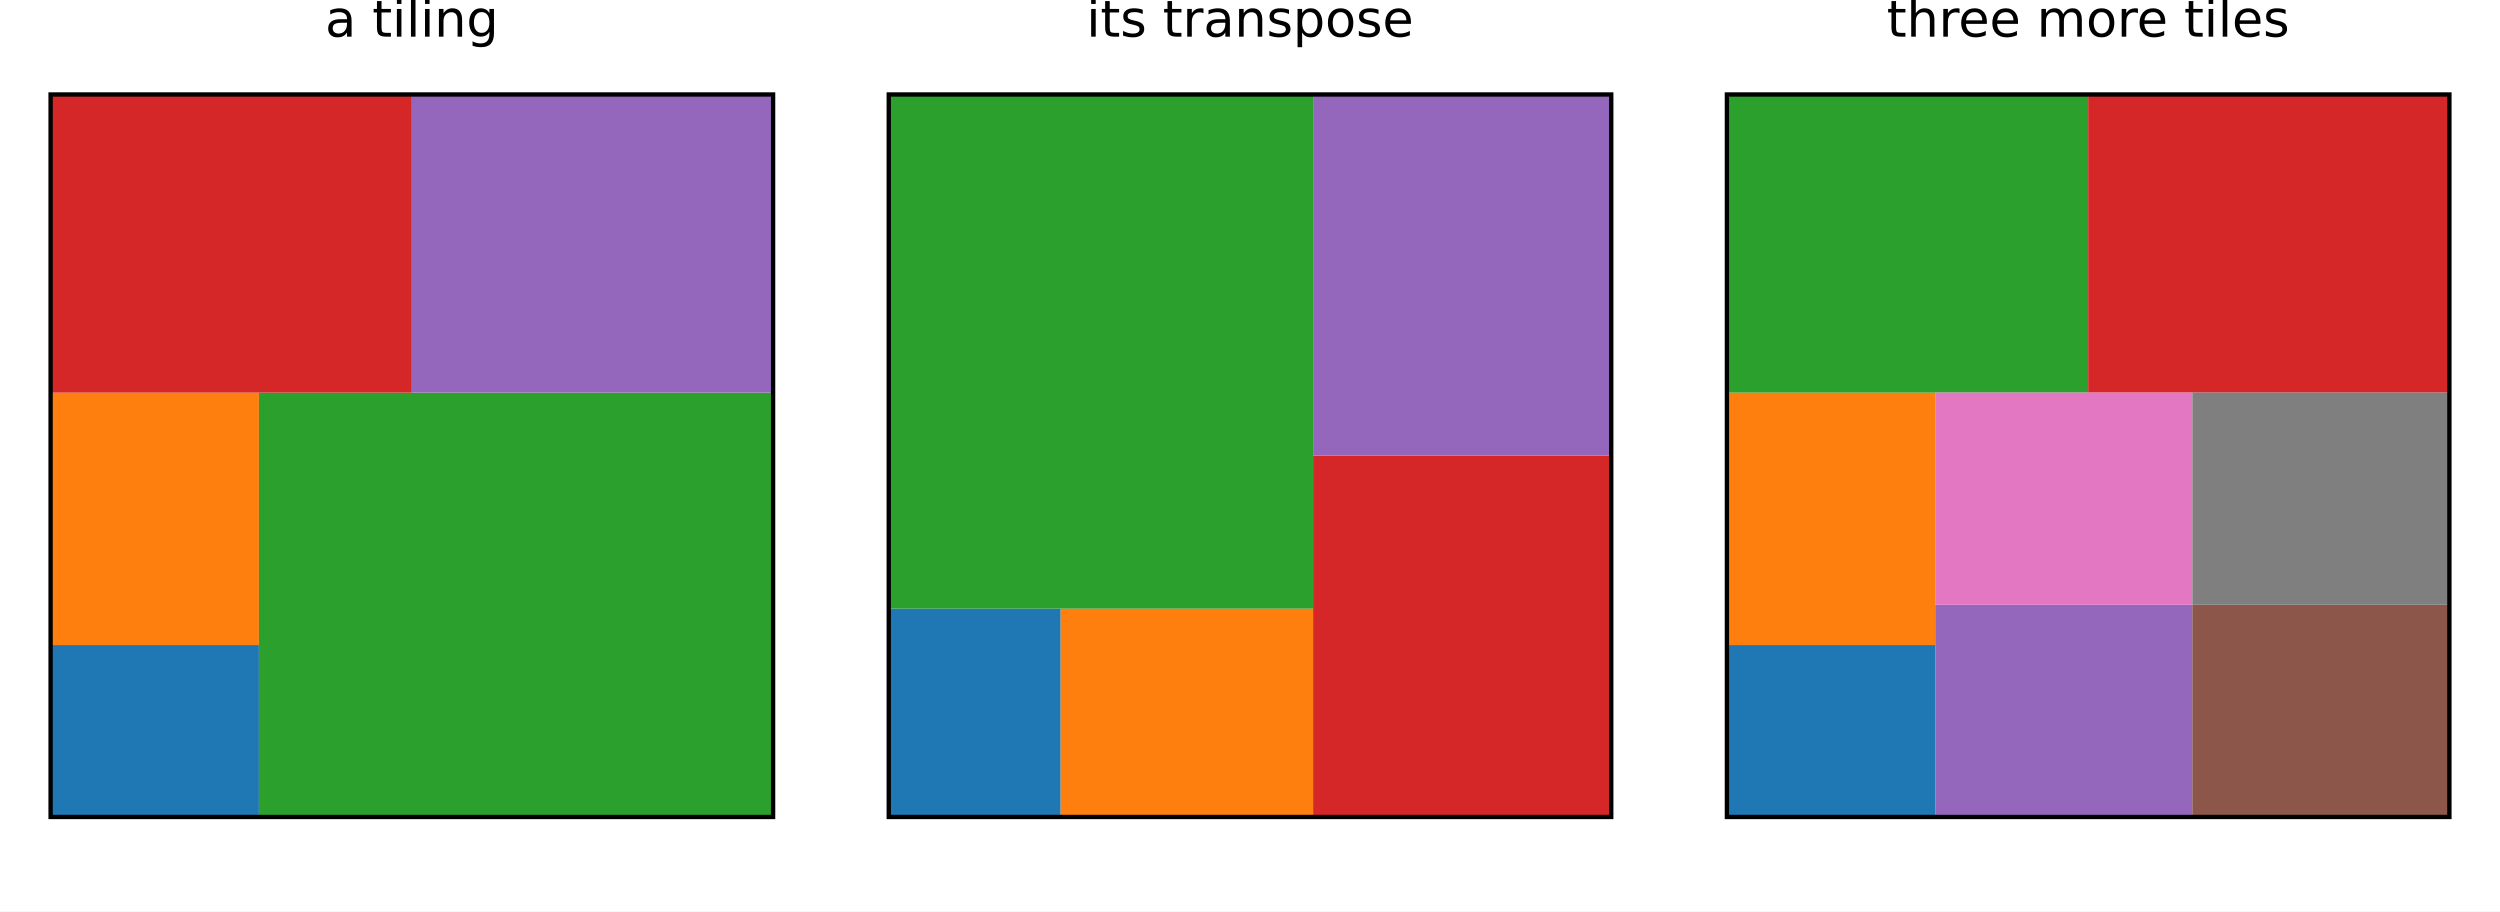
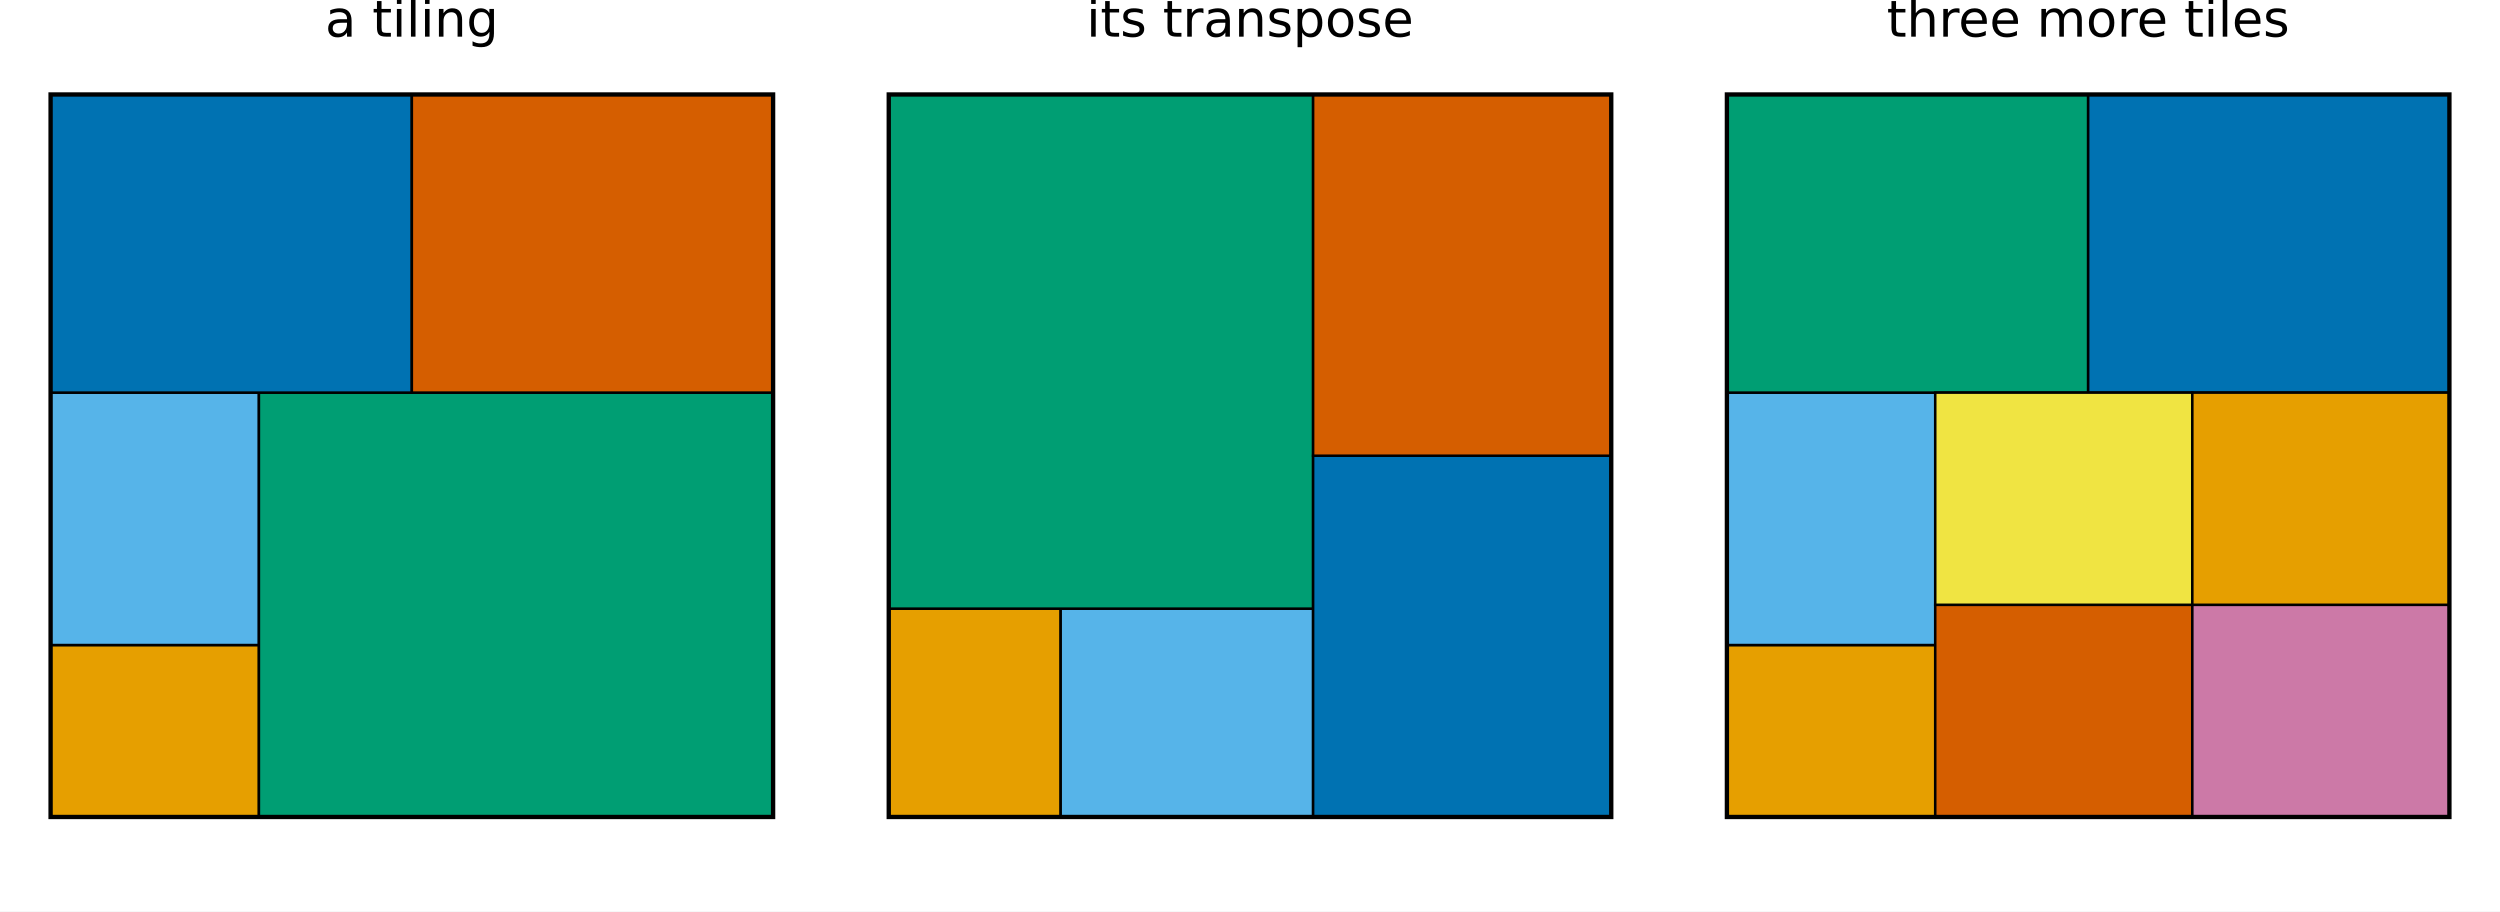
<svg xmlns="http://www.w3.org/2000/svg" xmlns:xlink="http://www.w3.org/1999/xlink" width="345.6pt" height="126pt" viewBox="0 0 345.6 126" version="1.1">
  <defs>
    <style type="text/css">*{stroke-linejoin: round; stroke-linecap: butt}</style>
  </defs>
  <g id="figure_1">
    <g id="patch_1">
      <path d="M 0 126  L 345.6 126  L 345.6 0  L 0 0  z " style="fill: #ffffff" />
    </g>
    <g id="axes_1">
      <g id="patch_2">
-         <path d="M 6.994 112.939  L 35.793 112.939  L 35.793 89.171  L 6.994 89.171  z " clip-path="url(#p21db9b1efa)" style="fill: #1f77b4" />
+         <path d="M 6.994 112.939  L 35.793 112.939  L 35.793 89.171  L 6.994 89.171  z " clip-path="url(#p14bbc3849d)" style="fill: #e69f00; stroke: #000000; stroke-width: 0.35; stroke-linejoin: miter" />
      </g>
      <g id="patch_3">
-         <path d="M 6.994 89.171  L 35.793 89.171  L 35.793 54.276  L 6.994 54.276  z " clip-path="url(#p21db9b1efa)" style="fill: #ff7f0e" />
+         <path d="M 6.994 89.171  L 35.793 89.171  L 35.793 54.276  L 6.994 54.276  z " clip-path="url(#p14bbc3849d)" style="fill: #56b4e9; stroke: #000000; stroke-width: 0.35; stroke-linejoin: miter" />
      </g>
      <g id="patch_4">
-         <path d="M 35.793 112.939  L 106.873 112.939  L 106.873 54.276  L 35.793 54.276  z " clip-path="url(#p21db9b1efa)" style="fill: #2ca02c" />
+         <path d="M 35.793 112.939  L 106.873 112.939  L 106.873 54.276  L 35.793 54.276  z " clip-path="url(#p14bbc3849d)" style="fill: #009e73; stroke: #000000; stroke-width: 0.35; stroke-linejoin: miter" />
      </g>
      <g id="patch_5">
-         <path d="M 6.994 54.276  L 56.933 54.276  L 56.933 13.061  L 6.994 13.061  z " clip-path="url(#p21db9b1efa)" style="fill: #d62728" />
+         <path d="M 6.994 54.276  L 56.933 54.276  L 56.933 13.061  L 6.994 13.061  z " clip-path="url(#p14bbc3849d)" style="fill: #0072b2; stroke: #000000; stroke-width: 0.35; stroke-linejoin: miter" />
      </g>
      <g id="patch_6">
-         <path d="M 56.933 54.276  L 106.873 54.276  L 106.873 13.061  L 56.933 13.061  z " clip-path="url(#p21db9b1efa)" style="fill: #9467bd" />
+         <path d="M 56.933 54.276  L 106.873 54.276  L 106.873 13.061  L 56.933 13.061  z " clip-path="url(#p14bbc3849d)" style="fill: #d55e00; stroke: #000000; stroke-width: 0.35; stroke-linejoin: miter" />
      </g>
      <g id="patch_7">
-         <path d="M 6.994 112.939  L 106.873 112.939  L 106.873 13.061  L 6.994 13.061  L 6.994 112.939  z " clip-path="url(#p21db9b1efa)" style="fill: none; stroke: #000000; stroke-width: 0.6; stroke-linejoin: miter" />
+         <path d="M 6.994 112.939  L 106.873 112.939  L 106.873 13.061  L 6.994 13.061  L 6.994 112.939  z " clip-path="url(#p14bbc3849d)" style="fill: none; stroke: #000000; stroke-width: 0.6; stroke-linejoin: miter" />
      </g>
      <g id="text_1">
        <g transform="translate(44.94693 5.066667) scale(0.07 -0.07)">
          <defs>
            <path id="DejaVuSans-61" d="M 2194 1759  Q 1497 1759 1228 1600  Q 959 1441 959 1056  Q 959 750 1161 570  Q 1363 391 1709 391  Q 2188 391 2477 730  Q 2766 1069 2766 1631  L 2766 1759  L 2194 1759  z M 3341 1997  L 3341 0  L 2766 0  L 2766 531  Q 2569 213 2275 61  Q 1981 -91 1556 -91  Q 1019 -91 701 211  Q 384 513 384 1019  Q 384 1609 779 1909  Q 1175 2209 1959 2209  L 2766 2209  L 2766 2266  Q 2766 2663 2505 2880  Q 2244 3097 1772 3097  Q 1472 3097 1187 3025  Q 903 2953 641 2809  L 641 3341  Q 956 3463 1253 3523  Q 1550 3584 1831 3584  Q 2591 3584 2966 3190  Q 3341 2797 3341 1997  z " transform="scale(0.015625)" />
            <path id="DejaVuSans-20" transform="scale(0.015625)" />
            <path id="DejaVuSans-74" d="M 1172 4494  L 1172 3500  L 2356 3500  L 2356 3053  L 1172 3053  L 1172 1153  Q 1172 725 1289 603  Q 1406 481 1766 481  L 2356 481  L 2356 0  L 1766 0  Q 1100 0 847 248  Q 594 497 594 1153  L 594 3053  L 172 3053  L 172 3500  L 594 3500  L 594 4494  L 1172 4494  z " transform="scale(0.015625)" />
            <path id="DejaVuSans-69" d="M 603 3500  L 1178 3500  L 1178 0  L 603 0  L 603 3500  z M 603 4863  L 1178 4863  L 1178 4134  L 603 4134  L 603 4863  z " transform="scale(0.015625)" />
            <path id="DejaVuSans-6c" d="M 603 4863  L 1178 4863  L 1178 0  L 603 0  L 603 4863  z " transform="scale(0.015625)" />
            <path id="DejaVuSans-6e" d="M 3513 2113  L 3513 0  L 2938 0  L 2938 2094  Q 2938 2591 2744 2837  Q 2550 3084 2163 3084  Q 1697 3084 1428 2787  Q 1159 2491 1159 1978  L 1159 0  L 581 0  L 581 3500  L 1159 3500  L 1159 2956  Q 1366 3272 1645 3428  Q 1925 3584 2291 3584  Q 2894 3584 3203 3211  Q 3513 2838 3513 2113  z " transform="scale(0.015625)" />
            <path id="DejaVuSans-67" d="M 2906 1791  Q 2906 2416 2648 2759  Q 2391 3103 1925 3103  Q 1463 3103 1205 2759  Q 947 2416 947 1791  Q 947 1169 1205 825  Q 1463 481 1925 481  Q 2391 481 2648 825  Q 2906 1169 2906 1791  z M 3481 434  Q 3481 -459 3084 -895  Q 2688 -1331 1869 -1331  Q 1566 -1331 1297 -1286  Q 1028 -1241 775 -1147  L 775 -588  Q 1028 -725 1275 -790  Q 1522 -856 1778 -856  Q 2344 -856 2625 -561  Q 2906 -266 2906 331  L 2906 616  Q 2728 306 2450 153  Q 2172 0 1784 0  Q 1141 0 747 490  Q 353 981 353 1791  Q 353 2603 747 3093  Q 1141 3584 1784 3584  Q 2172 3584 2450 3431  Q 2728 3278 2906 2969  L 2906 3500  L 3481 3500  L 3481 434  z " transform="scale(0.015625)" />
          </defs>
          <use xlink:href="#DejaVuSans-61" />
          <use xlink:href="#DejaVuSans-20" transform="translate(61.2793 0)" />
          <use xlink:href="#DejaVuSans-74" transform="translate(93.06641 0)" />
          <use xlink:href="#DejaVuSans-69" transform="translate(132.2754 0)" />
          <use xlink:href="#DejaVuSans-6c" transform="translate(160.0586 0)" />
          <use xlink:href="#DejaVuSans-69" transform="translate(187.8418 0)" />
          <use xlink:href="#DejaVuSans-6e" transform="translate(215.625 0)" />
          <use xlink:href="#DejaVuSans-67" transform="translate(279.0039 0)" />
        </g>
      </g>
    </g>
    <g id="axes_2">
      <g id="patch_8">
-         <path d="M 122.861 112.939  L 146.629 112.939  L 146.629 84.14  L 122.861 84.14  z " clip-path="url(#p9ad7eeb12b)" style="fill: #1f77b4" />
+         <path d="M 122.861 112.939  L 146.629 112.939  L 146.629 84.14  L 122.861 84.14  z " clip-path="url(#pc693a7fa66)" style="fill: #e69f00; stroke: #000000; stroke-width: 0.35; stroke-linejoin: miter" />
      </g>
      <g id="patch_9">
-         <path d="M 146.629 112.939  L 181.524 112.939  L 181.524 84.14  L 146.629 84.14  z " clip-path="url(#p9ad7eeb12b)" style="fill: #ff7f0e" />
+         <path d="M 146.629 112.939  L 181.524 112.939  L 181.524 84.14  L 146.629 84.14  z " clip-path="url(#pc693a7fa66)" style="fill: #56b4e9; stroke: #000000; stroke-width: 0.35; stroke-linejoin: miter" />
      </g>
      <g id="patch_10">
-         <path d="M 122.861 84.14  L 181.524 84.14  L 181.524 13.061  L 122.861 13.061  z " clip-path="url(#p9ad7eeb12b)" style="fill: #2ca02c" />
+         <path d="M 122.861 84.14  L 181.524 84.14  L 181.524 13.061  L 122.861 13.061  z " clip-path="url(#pc693a7fa66)" style="fill: #009e73; stroke: #000000; stroke-width: 0.35; stroke-linejoin: miter" />
      </g>
      <g id="patch_11">
-         <path d="M 181.524 112.939  L 222.739 112.939  L 222.739 63  L 181.524 63  z " clip-path="url(#p9ad7eeb12b)" style="fill: #d62728" />
+         <path d="M 181.524 112.939  L 222.739 112.939  L 222.739 63  L 181.524 63  z " clip-path="url(#pc693a7fa66)" style="fill: #0072b2; stroke: #000000; stroke-width: 0.35; stroke-linejoin: miter" />
      </g>
      <g id="patch_12">
-         <path d="M 181.524 63  L 222.739 63  L 222.739 13.061  L 181.524 13.061  z " clip-path="url(#p9ad7eeb12b)" style="fill: #9467bd" />
+         <path d="M 181.524 63  L 222.739 63  L 222.739 13.061  L 181.524 13.061  z " clip-path="url(#pc693a7fa66)" style="fill: #d55e00; stroke: #000000; stroke-width: 0.35; stroke-linejoin: miter" />
      </g>
      <g id="patch_13">
-         <path d="M 122.861 112.939  L 222.739 112.939  L 222.739 13.061  L 122.861 13.061  L 122.861 112.939  z " clip-path="url(#p9ad7eeb12b)" style="fill: none; stroke: #000000; stroke-width: 0.6; stroke-linejoin: miter" />
+         <path d="M 122.861 112.939  L 222.739 112.939  L 222.739 13.061  L 122.861 13.061  L 122.861 112.939  z " clip-path="url(#pc693a7fa66)" style="fill: none; stroke: #000000; stroke-width: 0.6; stroke-linejoin: miter" />
      </g>
      <g id="text_2">
        <g transform="translate(150.1823 5.066667) scale(0.07 -0.07)">
          <defs>
            <path id="DejaVuSans-73" d="M 2834 3397  L 2834 2853  Q 2591 2978 2328 3040  Q 2066 3103 1784 3103  Q 1356 3103 1142 2972  Q 928 2841 928 2578  Q 928 2378 1081 2264  Q 1234 2150 1697 2047  L 1894 2003  Q 2506 1872 2764 1633  Q 3022 1394 3022 966  Q 3022 478 2636 193  Q 2250 -91 1575 -91  Q 1294 -91 989 -36  Q 684 19 347 128  L 347 722  Q 666 556 975 473  Q 1284 391 1588 391  Q 1994 391 2212 530  Q 2431 669 2431 922  Q 2431 1156 2273 1281  Q 2116 1406 1581 1522  L 1381 1569  Q 847 1681 609 1914  Q 372 2147 372 2553  Q 372 3047 722 3315  Q 1072 3584 1716 3584  Q 2034 3584 2315 3537  Q 2597 3491 2834 3397  z " transform="scale(0.015625)" />
            <path id="DejaVuSans-72" d="M 2631 2963  Q 2534 3019 2420 3045  Q 2306 3072 2169 3072  Q 1681 3072 1420 2755  Q 1159 2438 1159 1844  L 1159 0  L 581 0  L 581 3500  L 1159 3500  L 1159 2956  Q 1341 3275 1631 3429  Q 1922 3584 2338 3584  Q 2397 3584 2469 3576  Q 2541 3569 2628 3553  L 2631 2963  z " transform="scale(0.015625)" />
            <path id="DejaVuSans-70" d="M 1159 525  L 1159 -1331  L 581 -1331  L 581 3500  L 1159 3500  L 1159 2969  Q 1341 3281 1617 3432  Q 1894 3584 2278 3584  Q 2916 3584 3314 3078  Q 3713 2572 3713 1747  Q 3713 922 3314 415  Q 2916 -91 2278 -91  Q 1894 -91 1617 61  Q 1341 213 1159 525  z M 3116 1747  Q 3116 2381 2855 2742  Q 2594 3103 2138 3103  Q 1681 3103 1420 2742  Q 1159 2381 1159 1747  Q 1159 1113 1420 752  Q 1681 391 2138 391  Q 2594 391 2855 752  Q 3116 1113 3116 1747  z " transform="scale(0.015625)" />
            <path id="DejaVuSans-6f" d="M 1959 3097  Q 1497 3097 1228 2736  Q 959 2375 959 1747  Q 959 1119 1226 758  Q 1494 397 1959 397  Q 2419 397 2687 759  Q 2956 1122 2956 1747  Q 2956 2369 2687 2733  Q 2419 3097 1959 3097  z M 1959 3584  Q 2709 3584 3137 3096  Q 3566 2609 3566 1747  Q 3566 888 3137 398  Q 2709 -91 1959 -91  Q 1206 -91 779 398  Q 353 888 353 1747  Q 353 2609 779 3096  Q 1206 3584 1959 3584  z " transform="scale(0.015625)" />
            <path id="DejaVuSans-65" d="M 3597 1894  L 3597 1613  L 953 1613  Q 991 1019 1311 708  Q 1631 397 2203 397  Q 2534 397 2845 478  Q 3156 559 3463 722  L 3463 178  Q 3153 47 2828 -22  Q 2503 -91 2169 -91  Q 1331 -91 842 396  Q 353 884 353 1716  Q 353 2575 817 3079  Q 1281 3584 2069 3584  Q 2775 3584 3186 3129  Q 3597 2675 3597 1894  z M 3022 2063  Q 3016 2534 2758 2815  Q 2500 3097 2075 3097  Q 1594 3097 1305 2825  Q 1016 2553 972 2059  L 3022 2063  z " transform="scale(0.015625)" />
          </defs>
          <use xlink:href="#DejaVuSans-69" />
          <use xlink:href="#DejaVuSans-74" transform="translate(27.7832 0)" />
          <use xlink:href="#DejaVuSans-73" transform="translate(66.99219 0)" />
          <use xlink:href="#DejaVuSans-20" transform="translate(119.0918 0)" />
          <use xlink:href="#DejaVuSans-74" transform="translate(150.8789 0)" />
          <use xlink:href="#DejaVuSans-72" transform="translate(190.0879 0)" />
          <use xlink:href="#DejaVuSans-61" transform="translate(231.2012 0)" />
          <use xlink:href="#DejaVuSans-6e" transform="translate(292.4805 0)" />
          <use xlink:href="#DejaVuSans-73" transform="translate(355.8594 0)" />
          <use xlink:href="#DejaVuSans-70" transform="translate(407.959 0)" />
          <use xlink:href="#DejaVuSans-6f" transform="translate(471.4355 0)" />
          <use xlink:href="#DejaVuSans-73" transform="translate(532.6172 0)" />
          <use xlink:href="#DejaVuSans-65" transform="translate(584.7168 0)" />
        </g>
      </g>
    </g>
    <g id="axes_3">
      <g id="patch_14">
-         <path d="M 238.727 112.939  L 267.526 112.939  L 267.526 89.171  L 238.727 89.171  z " clip-path="url(#p9b7952d5e1)" style="fill: #1f77b4" />
+         <path d="M 238.727 112.939  L 267.526 112.939  L 267.526 89.171  L 238.727 89.171  z " clip-path="url(#pedd73c4117)" style="fill: #e69f00; stroke: #000000; stroke-width: 0.35; stroke-linejoin: miter" />
      </g>
      <g id="patch_15">
-         <path d="M 238.727 89.171  L 267.526 89.171  L 267.526 54.276  L 238.727 54.276  z " clip-path="url(#p9b7952d5e1)" style="fill: #ff7f0e" />
+         <path d="M 238.727 89.171  L 267.526 89.171  L 267.526 54.276  L 238.727 54.276  z " clip-path="url(#pedd73c4117)" style="fill: #56b4e9; stroke: #000000; stroke-width: 0.35; stroke-linejoin: miter" />
      </g>
      <g id="patch_16">
-         <path d="M 238.727 54.276  L 288.667 54.276  L 288.667 13.061  L 238.727 13.061  z " clip-path="url(#p9b7952d5e1)" style="fill: #2ca02c" />
+         <path d="M 238.727 54.276  L 288.667 54.276  L 288.667 13.061  L 238.727 13.061  z " clip-path="url(#pedd73c4117)" style="fill: #009e73; stroke: #000000; stroke-width: 0.35; stroke-linejoin: miter" />
      </g>
      <g id="patch_17">
-         <path d="M 288.667 54.276  L 338.606 54.276  L 338.606 13.061  L 288.667 13.061  z " clip-path="url(#p9b7952d5e1)" style="fill: #d62728" />
+         <path d="M 288.667 54.276  L 338.606 54.276  L 338.606 13.061  L 288.667 13.061  z " clip-path="url(#pedd73c4117)" style="fill: #0072b2; stroke: #000000; stroke-width: 0.35; stroke-linejoin: miter" />
      </g>
      <g id="patch_18">
-         <path d="M 267.526 112.939  L 303.066 112.939  L 303.066 83.608  L 267.526 83.608  z " clip-path="url(#p9b7952d5e1)" style="fill: #9467bd" />
+         <path d="M 267.526 112.939  L 303.066 112.939  L 303.066 83.608  L 267.526 83.608  z " clip-path="url(#pedd73c4117)" style="fill: #d55e00; stroke: #000000; stroke-width: 0.35; stroke-linejoin: miter" />
      </g>
      <g id="patch_19">
-         <path d="M 303.066 112.939  L 338.606 112.939  L 338.606 83.608  L 303.066 83.608  z " clip-path="url(#p9b7952d5e1)" style="fill: #8c564b" />
+         <path d="M 303.066 112.939  L 338.606 112.939  L 338.606 83.608  L 303.066 83.608  z " clip-path="url(#pedd73c4117)" style="fill: #cc79a7; stroke: #000000; stroke-width: 0.35; stroke-linejoin: miter" />
      </g>
      <g id="patch_20">
-         <path d="M 267.526 83.608  L 303.066 83.608  L 303.066 54.276  L 267.526 54.276  z " clip-path="url(#p9b7952d5e1)" style="fill: #e377c2" />
+         <path d="M 267.526 83.608  L 303.066 83.608  L 303.066 54.276  L 267.526 54.276  z " clip-path="url(#pedd73c4117)" style="fill: #f0e442; stroke: #000000; stroke-width: 0.35; stroke-linejoin: miter" />
      </g>
      <g id="patch_21">
-         <path d="M 303.066 83.608  L 338.606 83.608  L 338.606 54.276  L 303.066 54.276  z " clip-path="url(#p9b7952d5e1)" style="fill: #7f7f7f" />
+         <path d="M 303.066 83.608  L 338.606 83.608  L 338.606 54.276  L 303.066 54.276  z " clip-path="url(#pedd73c4117)" style="fill: #e69f00; stroke: #000000; stroke-width: 0.35; stroke-linejoin: miter" />
      </g>
      <g id="patch_22">
-         <path d="M 238.727 112.939  L 338.606 112.939  L 338.606 13.061  L 238.727 13.061  L 238.727 112.939  z " clip-path="url(#p9b7952d5e1)" style="fill: none; stroke: #000000; stroke-width: 0.6; stroke-linejoin: miter" />
+         <path d="M 238.727 112.939  L 338.606 112.939  L 338.606 13.061  L 238.727 13.061  L 238.727 112.939  z " clip-path="url(#pedd73c4117)" style="fill: none; stroke: #000000; stroke-width: 0.6; stroke-linejoin: miter" />
      </g>
      <g id="text_3">
        <g transform="translate(260.8264 5.066667) scale(0.07 -0.07)">
          <defs>
            <path id="DejaVuSans-68" d="M 3513 2113  L 3513 0  L 2938 0  L 2938 2094  Q 2938 2591 2744 2837  Q 2550 3084 2163 3084  Q 1697 3084 1428 2787  Q 1159 2491 1159 1978  L 1159 0  L 581 0  L 581 4863  L 1159 4863  L 1159 2956  Q 1366 3272 1645 3428  Q 1925 3584 2291 3584  Q 2894 3584 3203 3211  Q 3513 2838 3513 2113  z " transform="scale(0.015625)" />
            <path id="DejaVuSans-6d" d="M 3328 2828  Q 3544 3216 3844 3400  Q 4144 3584 4550 3584  Q 5097 3584 5394 3201  Q 5691 2819 5691 2113  L 5691 0  L 5113 0  L 5113 2094  Q 5113 2597 4934 2840  Q 4756 3084 4391 3084  Q 3944 3084 3684 2787  Q 3425 2491 3425 1978  L 3425 0  L 2847 0  L 2847 2094  Q 2847 2600 2669 2842  Q 2491 3084 2119 3084  Q 1678 3084 1418 2786  Q 1159 2488 1159 1978  L 1159 0  L 581 0  L 581 3500  L 1159 3500  L 1159 2956  Q 1356 3278 1631 3431  Q 1906 3584 2284 3584  Q 2666 3584 2933 3390  Q 3200 3197 3328 2828  z " transform="scale(0.015625)" />
          </defs>
          <use xlink:href="#DejaVuSans-74" />
          <use xlink:href="#DejaVuSans-68" transform="translate(39.20898 0)" />
          <use xlink:href="#DejaVuSans-72" transform="translate(102.5879 0)" />
          <use xlink:href="#DejaVuSans-65" transform="translate(141.4512 0)" />
          <use xlink:href="#DejaVuSans-65" transform="translate(202.9746 0)" />
          <use xlink:href="#DejaVuSans-20" transform="translate(264.498 0)" />
          <use xlink:href="#DejaVuSans-6d" transform="translate(296.2852 0)" />
          <use xlink:href="#DejaVuSans-6f" transform="translate(393.6973 0)" />
          <use xlink:href="#DejaVuSans-72" transform="translate(454.8789 0)" />
          <use xlink:href="#DejaVuSans-65" transform="translate(493.7422 0)" />
          <use xlink:href="#DejaVuSans-20" transform="translate(555.2656 0)" />
          <use xlink:href="#DejaVuSans-74" transform="translate(587.0527 0)" />
          <use xlink:href="#DejaVuSans-69" transform="translate(626.2617 0)" />
          <use xlink:href="#DejaVuSans-6c" transform="translate(654.0449 0)" />
          <use xlink:href="#DejaVuSans-65" transform="translate(681.8281 0)" />
          <use xlink:href="#DejaVuSans-73" transform="translate(743.3516 0)" />
        </g>
      </g>
    </g>
  </g>
  <defs>
-     <clipPath id="p21db9b1efa">
+     <clipPath id="p14bbc3849d">
      <rect x="2" y="8.067" width="109.867" height="109.867" />
    </clipPath>
-     <clipPath id="p9ad7eeb12b">
+     <clipPath id="pc693a7fa66">
      <rect x="117.867" y="8.067" width="109.867" height="109.867" />
    </clipPath>
-     <clipPath id="p9b7952d5e1">
+     <clipPath id="pedd73c4117">
      <rect x="233.733" y="8.067" width="109.867" height="109.867" />
    </clipPath>
  </defs>
</svg>
